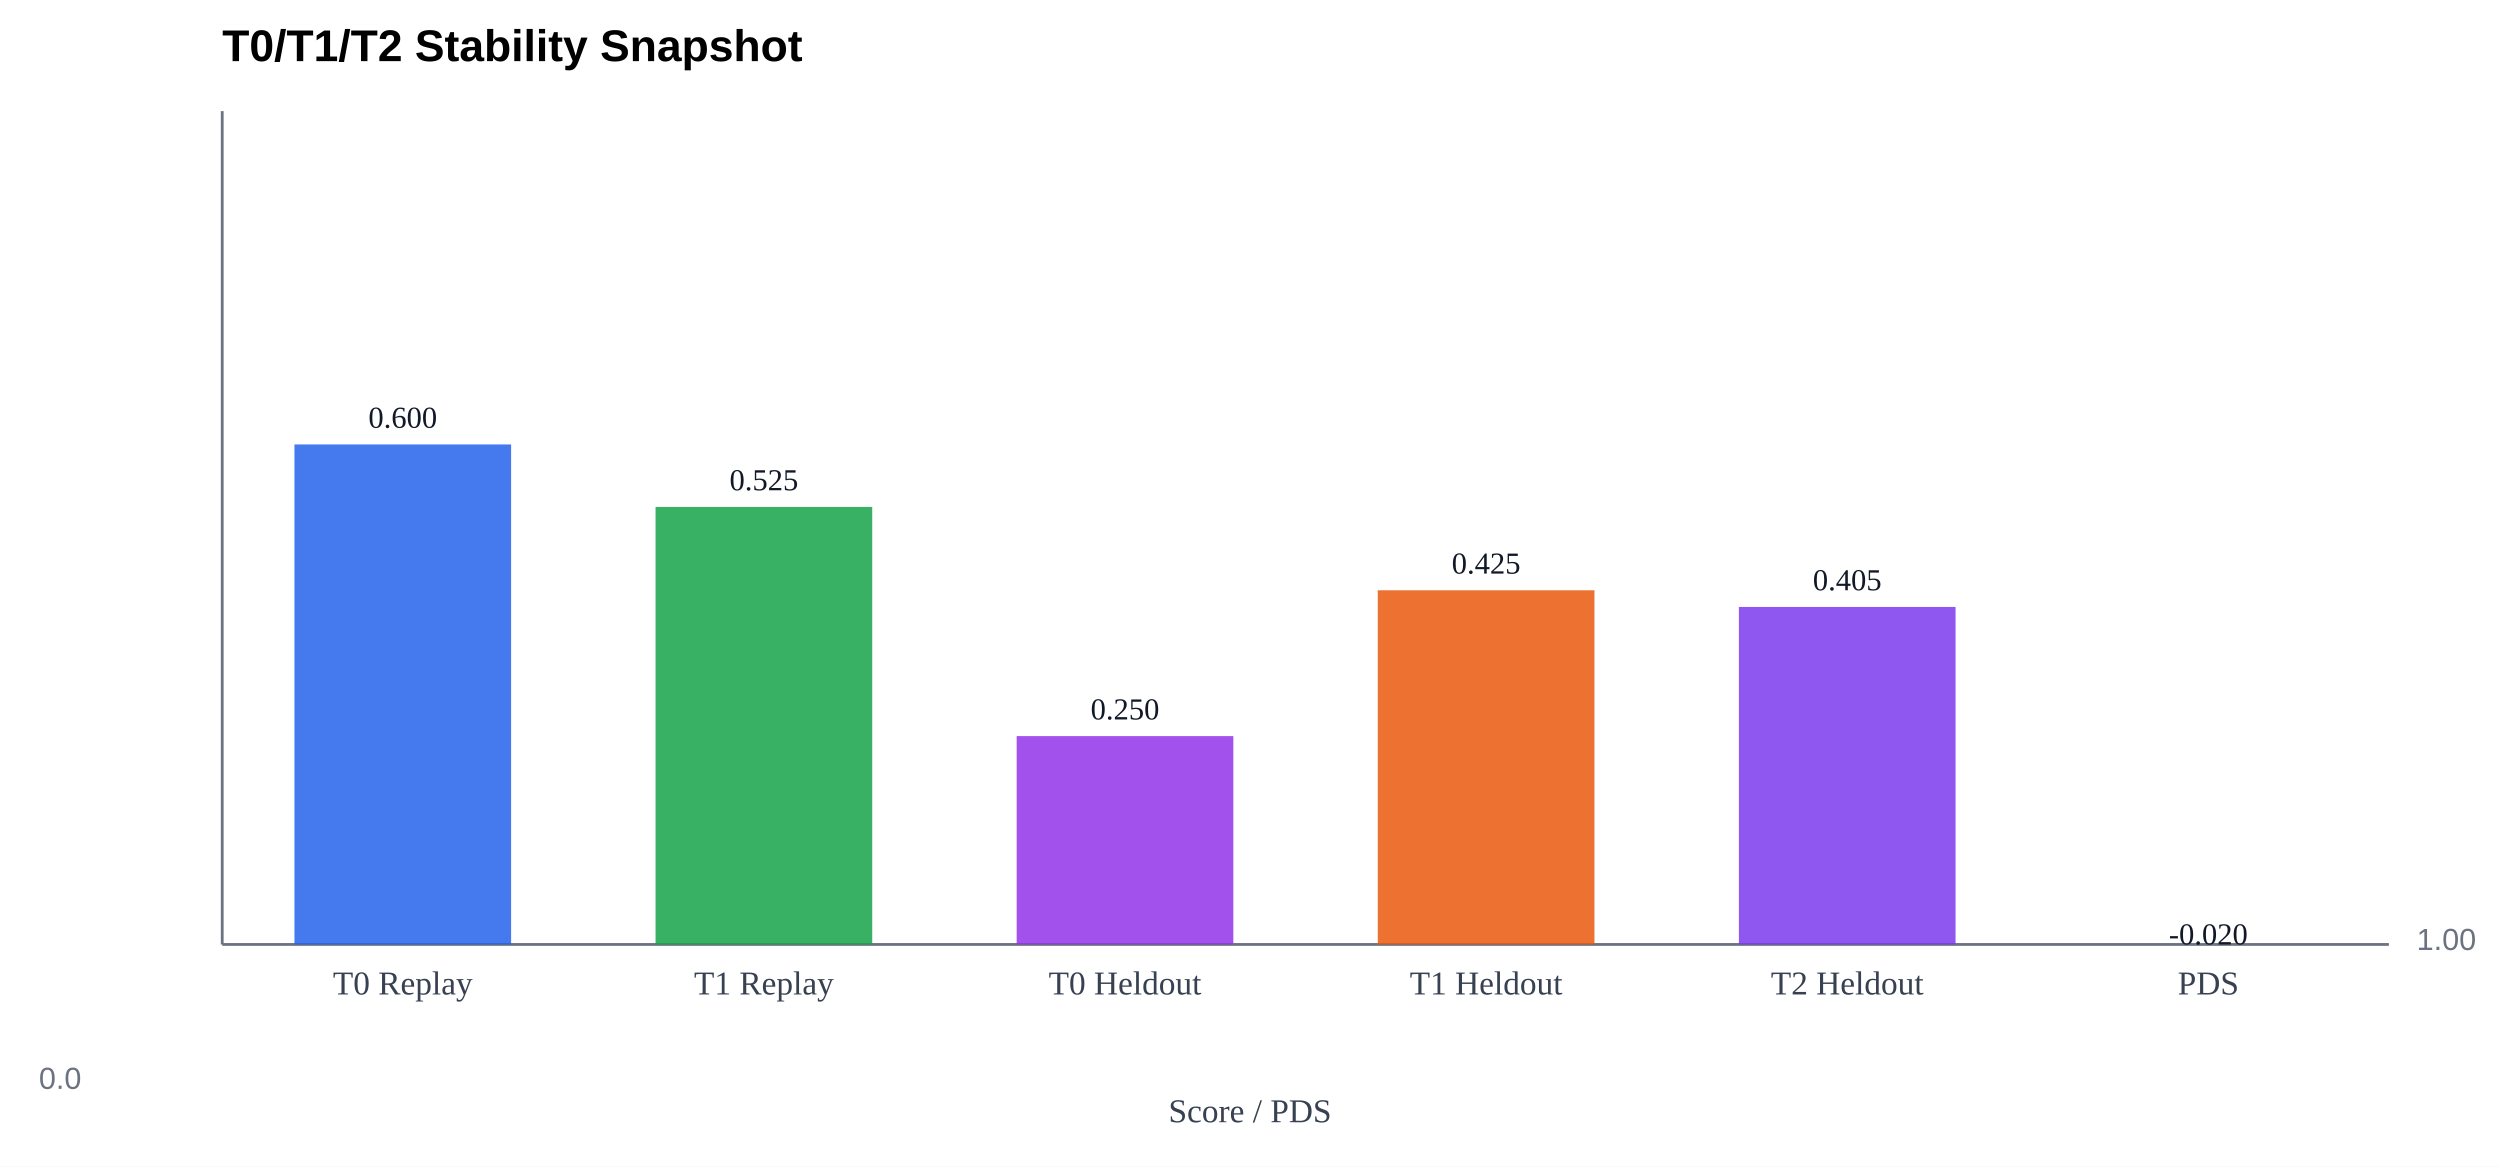
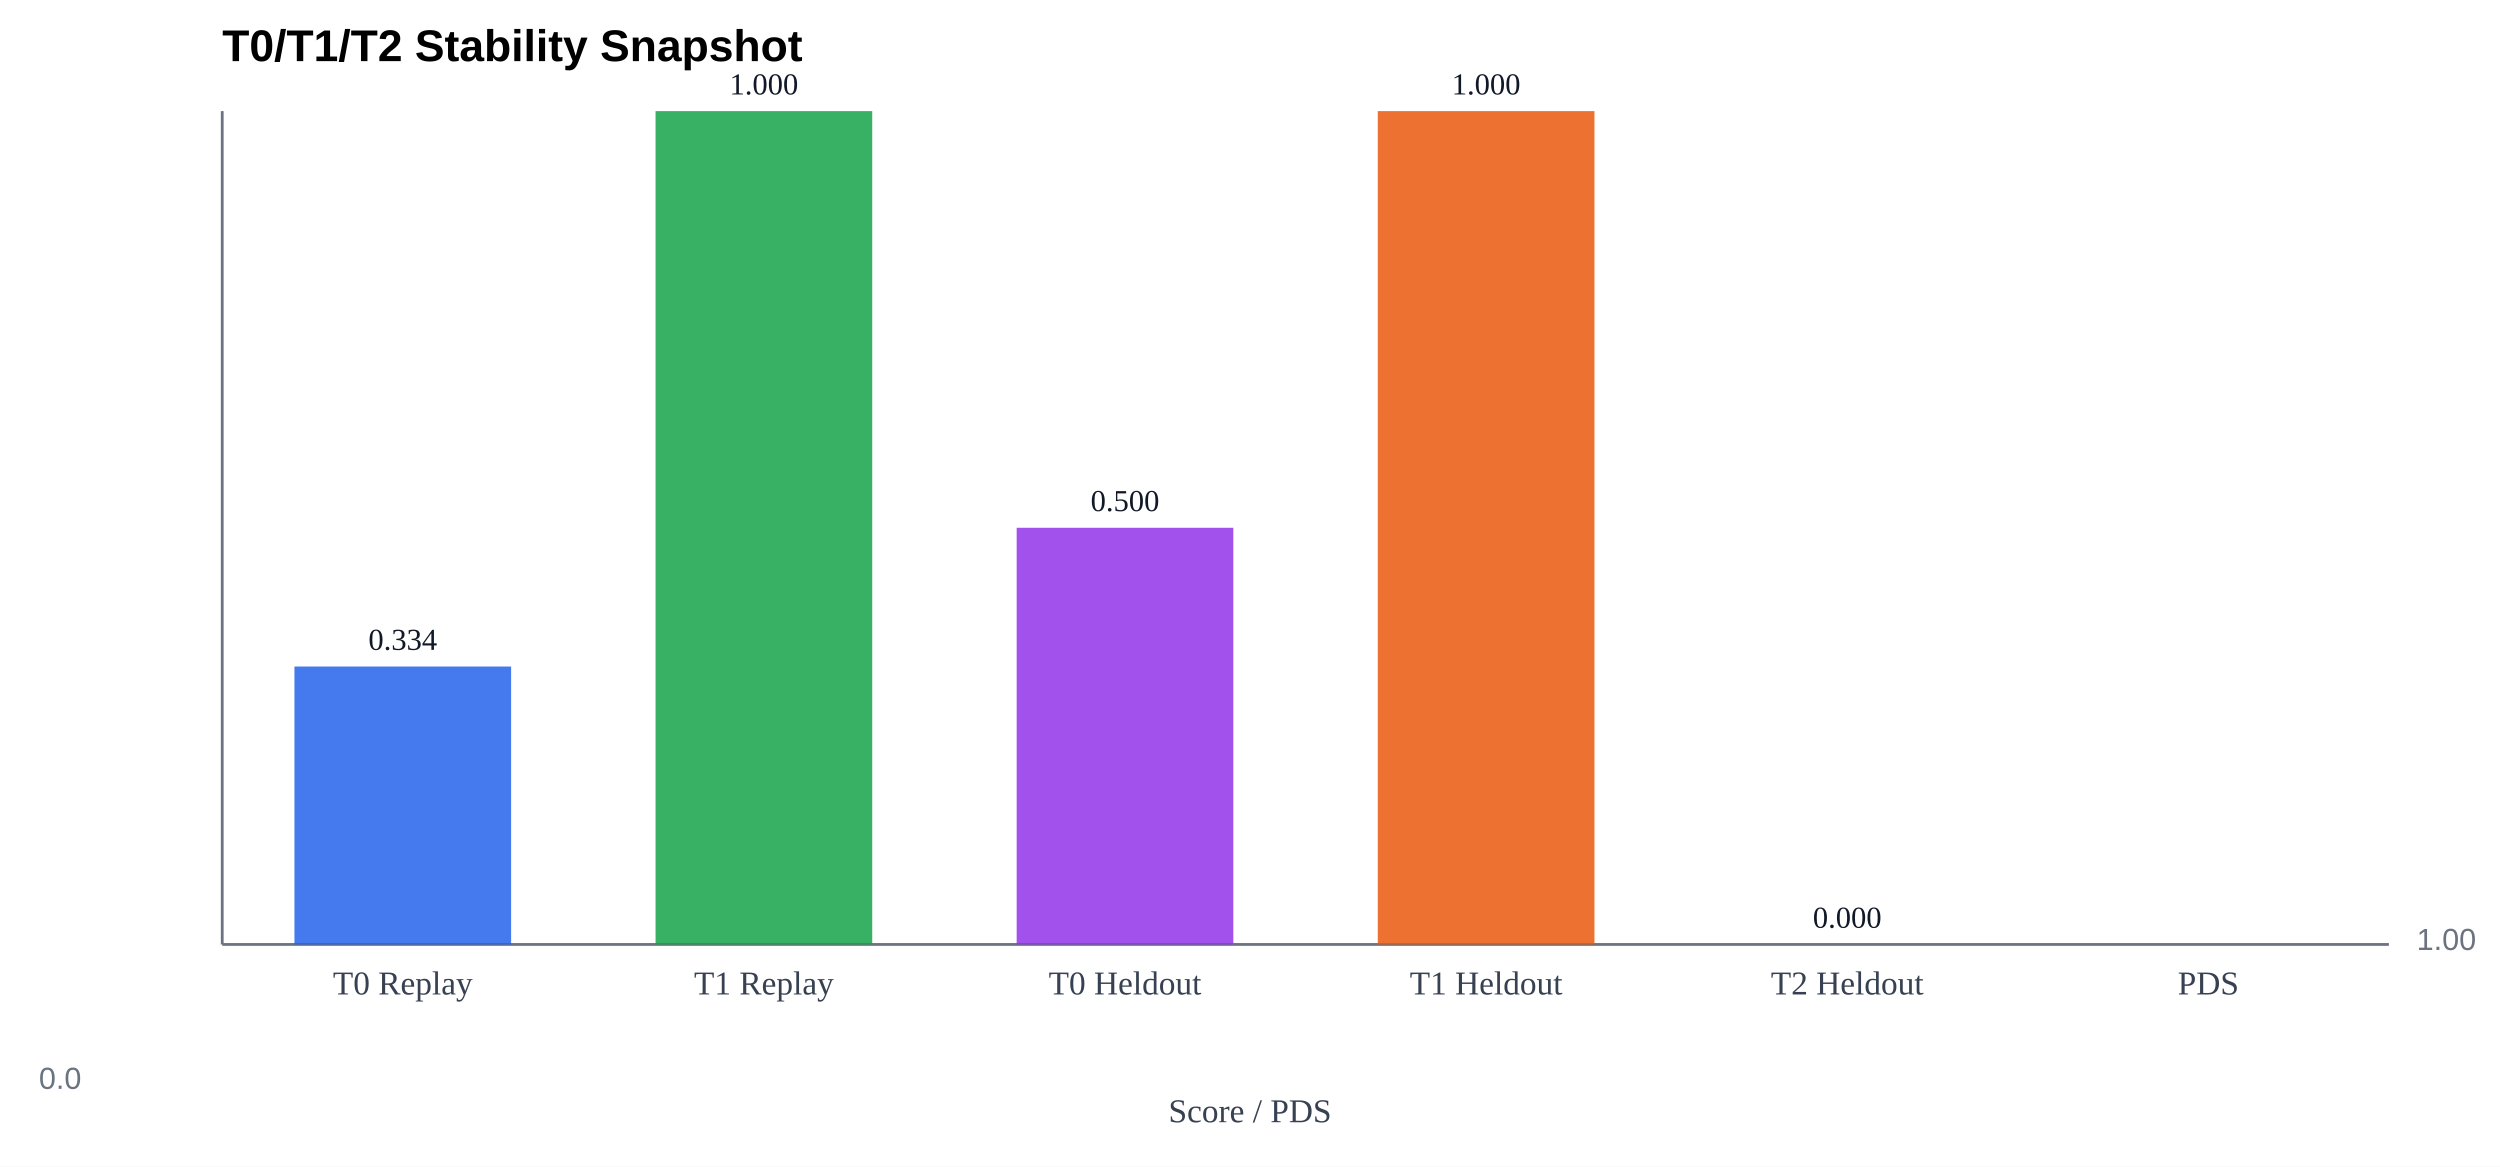
<svg xmlns="http://www.w3.org/2000/svg" width="900" height="420" viewBox="0 0 900 420">
  <rect x="0" y="0" width="100%" height="100%" fill="#ffffff" />
  <text x="80" y="22" font-family="Arial" font-size="16" font-weight="700">T0/T1/T2 Stability Snapshot</text>
  <line x1="80" y1="40" x2="80" y2="340" stroke="#6b7280" stroke-width="1" />
  <line x1="80" y1="340" x2="860" y2="340" stroke="#6b7280" stroke-width="1" />
-   <rect x="106.00" y="160.00" width="78.00" height="180.00" fill="#2563eb" opacity="0.85" />
-   <text x="145.00" y="154.00" text-anchor="middle" font-size="11" fill="#111827">0.600</text>
+   <rect x="106.00" y="239.95" width="78.00" height="100.05" fill="#2563eb" opacity="0.85" />
+   <text x="145.00" y="233.95" text-anchor="middle" font-size="11" fill="#111827">0.334</text>
  <text x="145.00" y="358.00" text-anchor="middle" font-size="12" fill="#374151">T0 Replay</text>
-   <rect x="236.00" y="182.50" width="78.00" height="157.50" fill="#16a34a" opacity="0.85" />
-   <text x="275.00" y="176.50" text-anchor="middle" font-size="11" fill="#111827">0.525</text>
+   <rect x="236.00" y="40.00" width="78.00" height="300.00" fill="#16a34a" opacity="0.85" />
+   <text x="275.00" y="34.00" text-anchor="middle" font-size="11" fill="#111827">1.000</text>
  <text x="275.00" y="358.00" text-anchor="middle" font-size="12" fill="#374151">T1 Replay</text>
-   <rect x="366.00" y="265.00" width="78.00" height="75.00" fill="#9333ea" opacity="0.85" />
-   <text x="405.00" y="259.00" text-anchor="middle" font-size="11" fill="#111827">0.250</text>
+   <rect x="366.00" y="190.00" width="78.00" height="150.00" fill="#9333ea" opacity="0.85" />
+   <text x="405.00" y="184.00" text-anchor="middle" font-size="11" fill="#111827">0.500</text>
  <text x="405.00" y="358.00" text-anchor="middle" font-size="12" fill="#374151">T0 Heldout</text>
-   <rect x="496.00" y="212.50" width="78.00" height="127.50" fill="#ea580c" opacity="0.85" />
-   <text x="535.00" y="206.50" text-anchor="middle" font-size="11" fill="#111827">0.425</text>
+   <rect x="496.00" y="40.00" width="78.00" height="300.00" fill="#ea580c" opacity="0.85" />
+   <text x="535.00" y="34.00" text-anchor="middle" font-size="11" fill="#111827">1.000</text>
  <text x="535.00" y="358.00" text-anchor="middle" font-size="12" fill="#374151">T1 Heldout</text>
-   <rect x="626.00" y="218.50" width="78.00" height="121.50" fill="#7c3aed" opacity="0.85" />
-   <text x="665.00" y="212.50" text-anchor="middle" font-size="11" fill="#111827">0.405</text>
+   <rect x="626.00" y="340.00" width="78.00" height="0.00" fill="#7c3aed" opacity="0.85" />
+   <text x="665.00" y="334.00" text-anchor="middle" font-size="11" fill="#111827">0.000</text>
  <text x="665.00" y="358.00" text-anchor="middle" font-size="12" fill="#374151">T2 Heldout</text>
-   <rect x="756.00" y="346.00" width="78.00" height="-6.00" fill="#0ea5e9" opacity="0.85" />
-   <text x="795.00" y="340.00" text-anchor="middle" font-size="11" fill="#111827">-0.020</text>
+   <rect x="756.00" y="640.00" width="78.00" height="-300.00" fill="#0ea5e9" opacity="0.85" />
+   <text x="795.00" y="634.00" text-anchor="middle" font-size="11" fill="#111827">-1.000</text>
  <text x="795.00" y="358.00" text-anchor="middle" font-size="12" fill="#374151">PDS</text>
  <text x="14" y="392" font-family="Arial, Helvetica, sans-serif" font-size="11" fill="#6b7280" font-weight="normal">0.0</text>
  <text x="870" y="342" font-family="Arial, Helvetica, sans-serif" font-size="11" fill="#6b7280" font-weight="normal">1.00</text>
  <text x="450.0" y="404" text-anchor="middle" font-size="12" fill="#374151">Score / PDS</text>
</svg>
